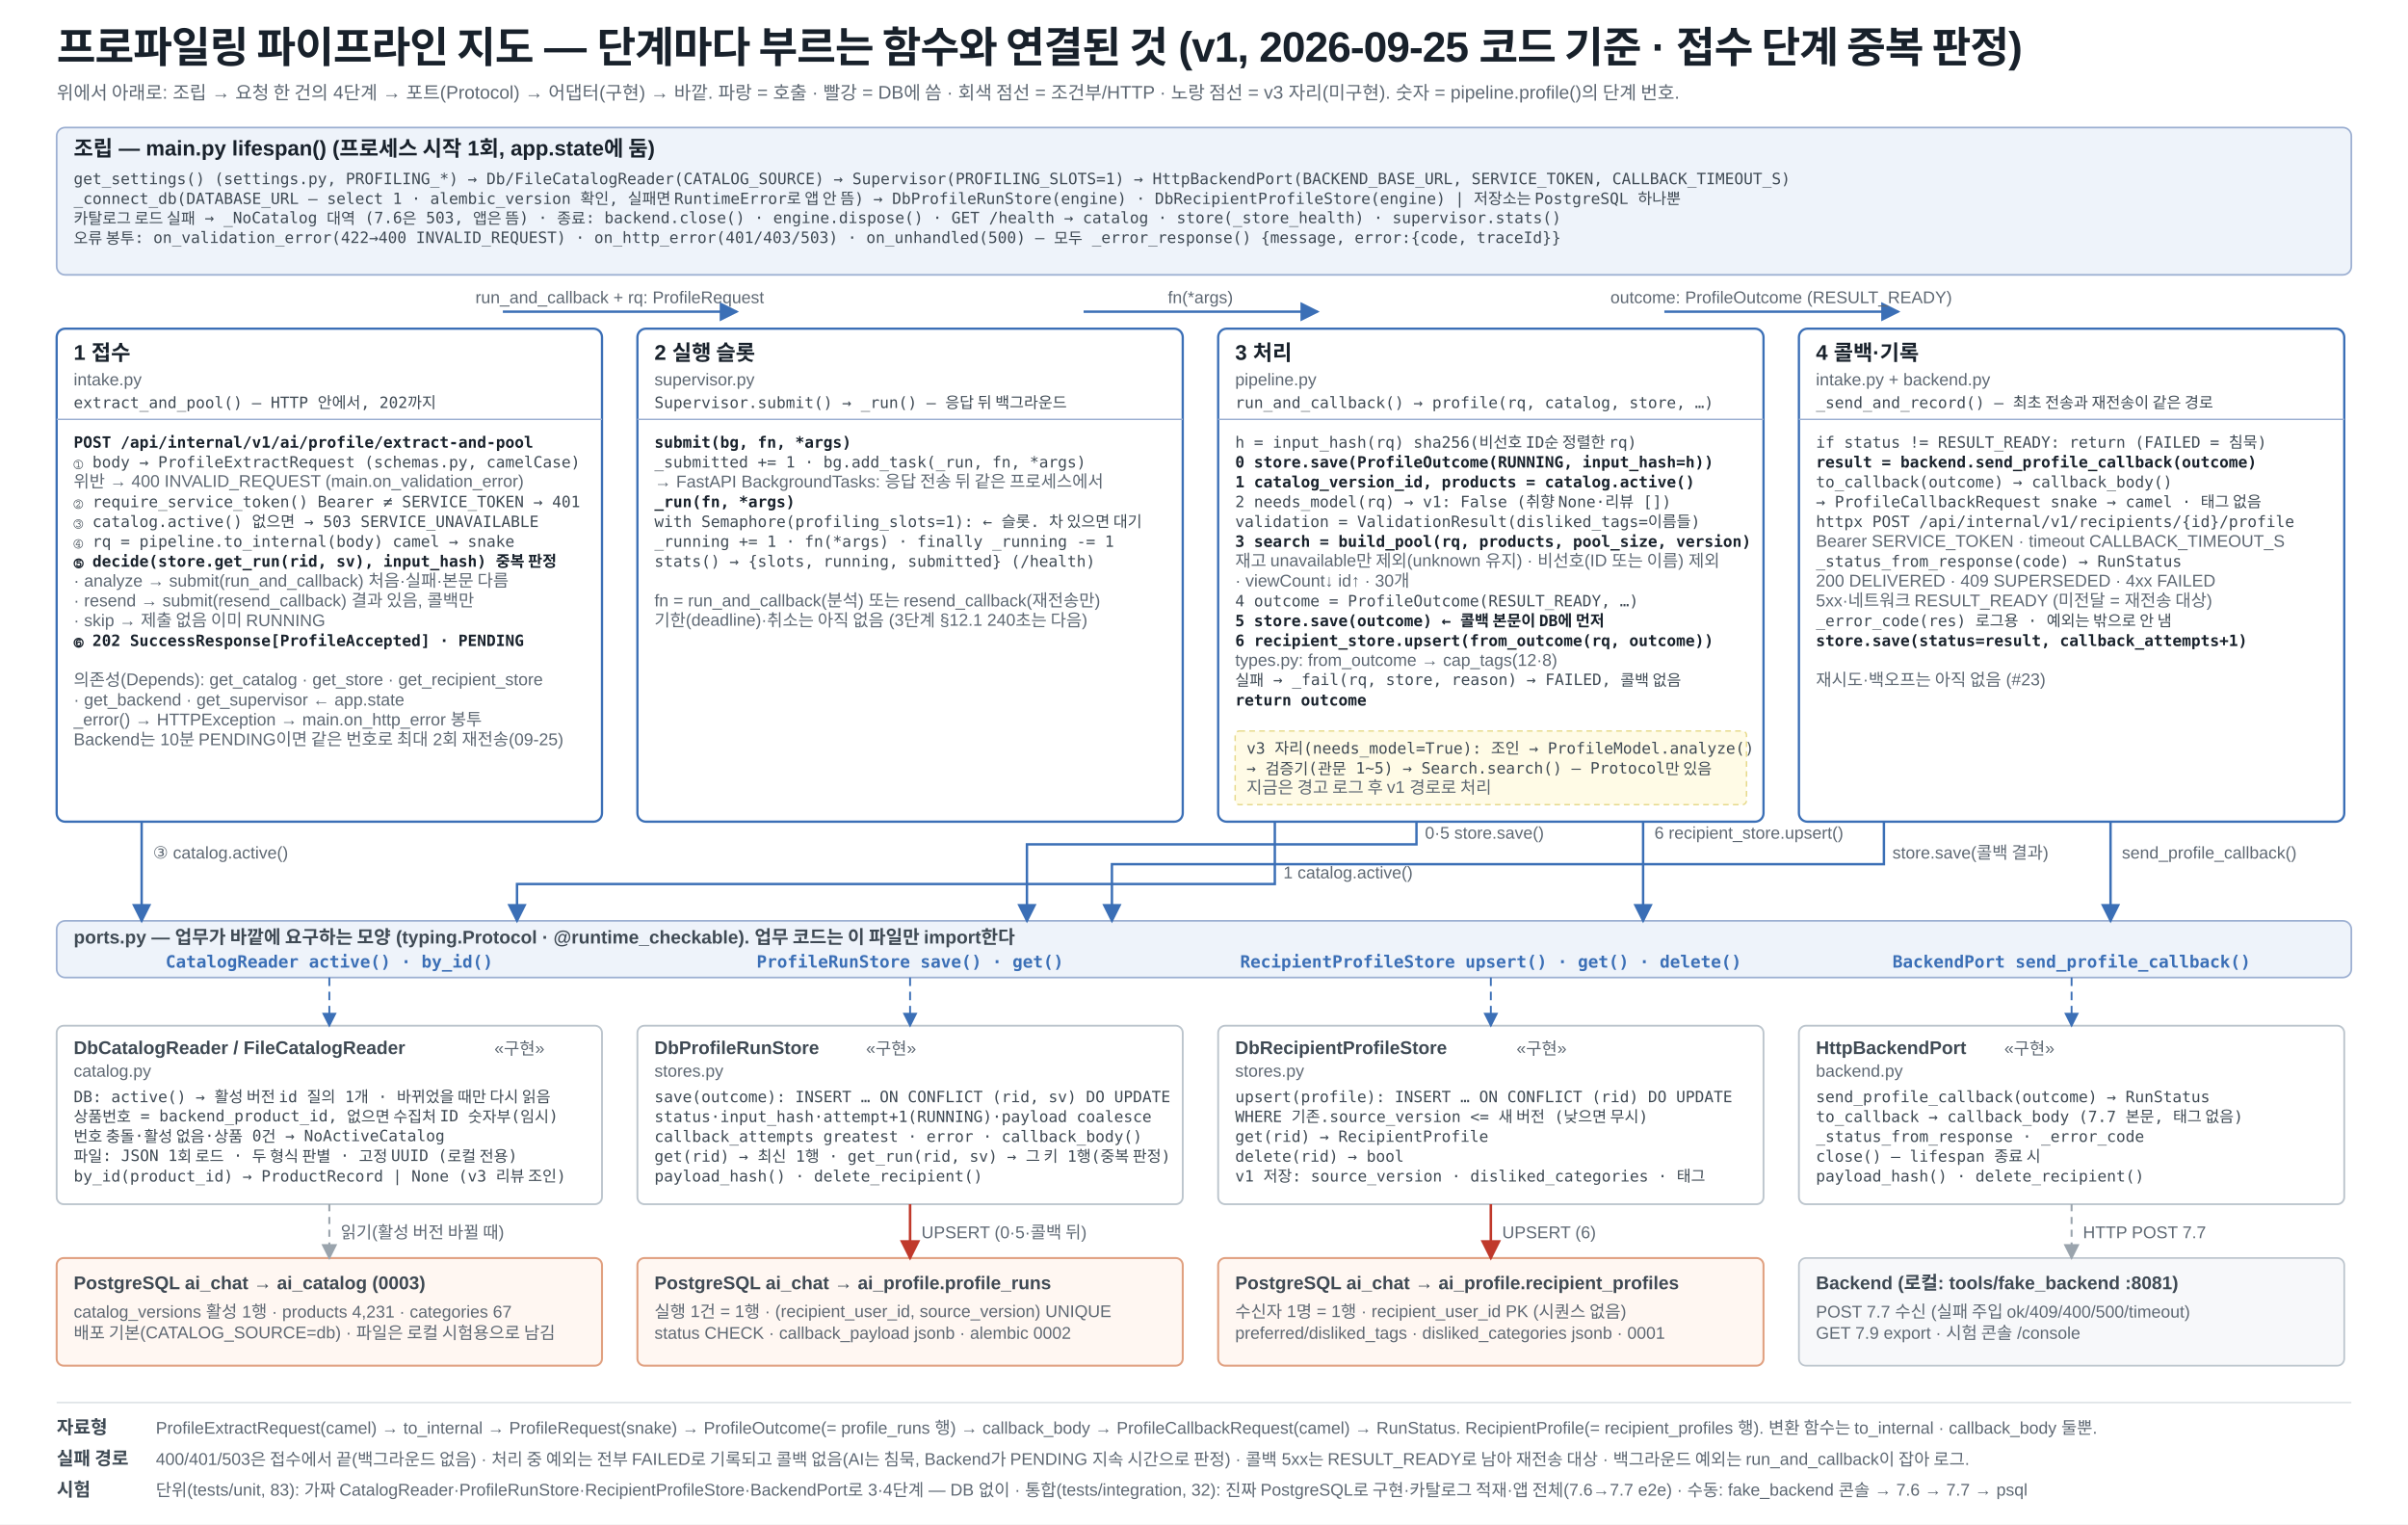
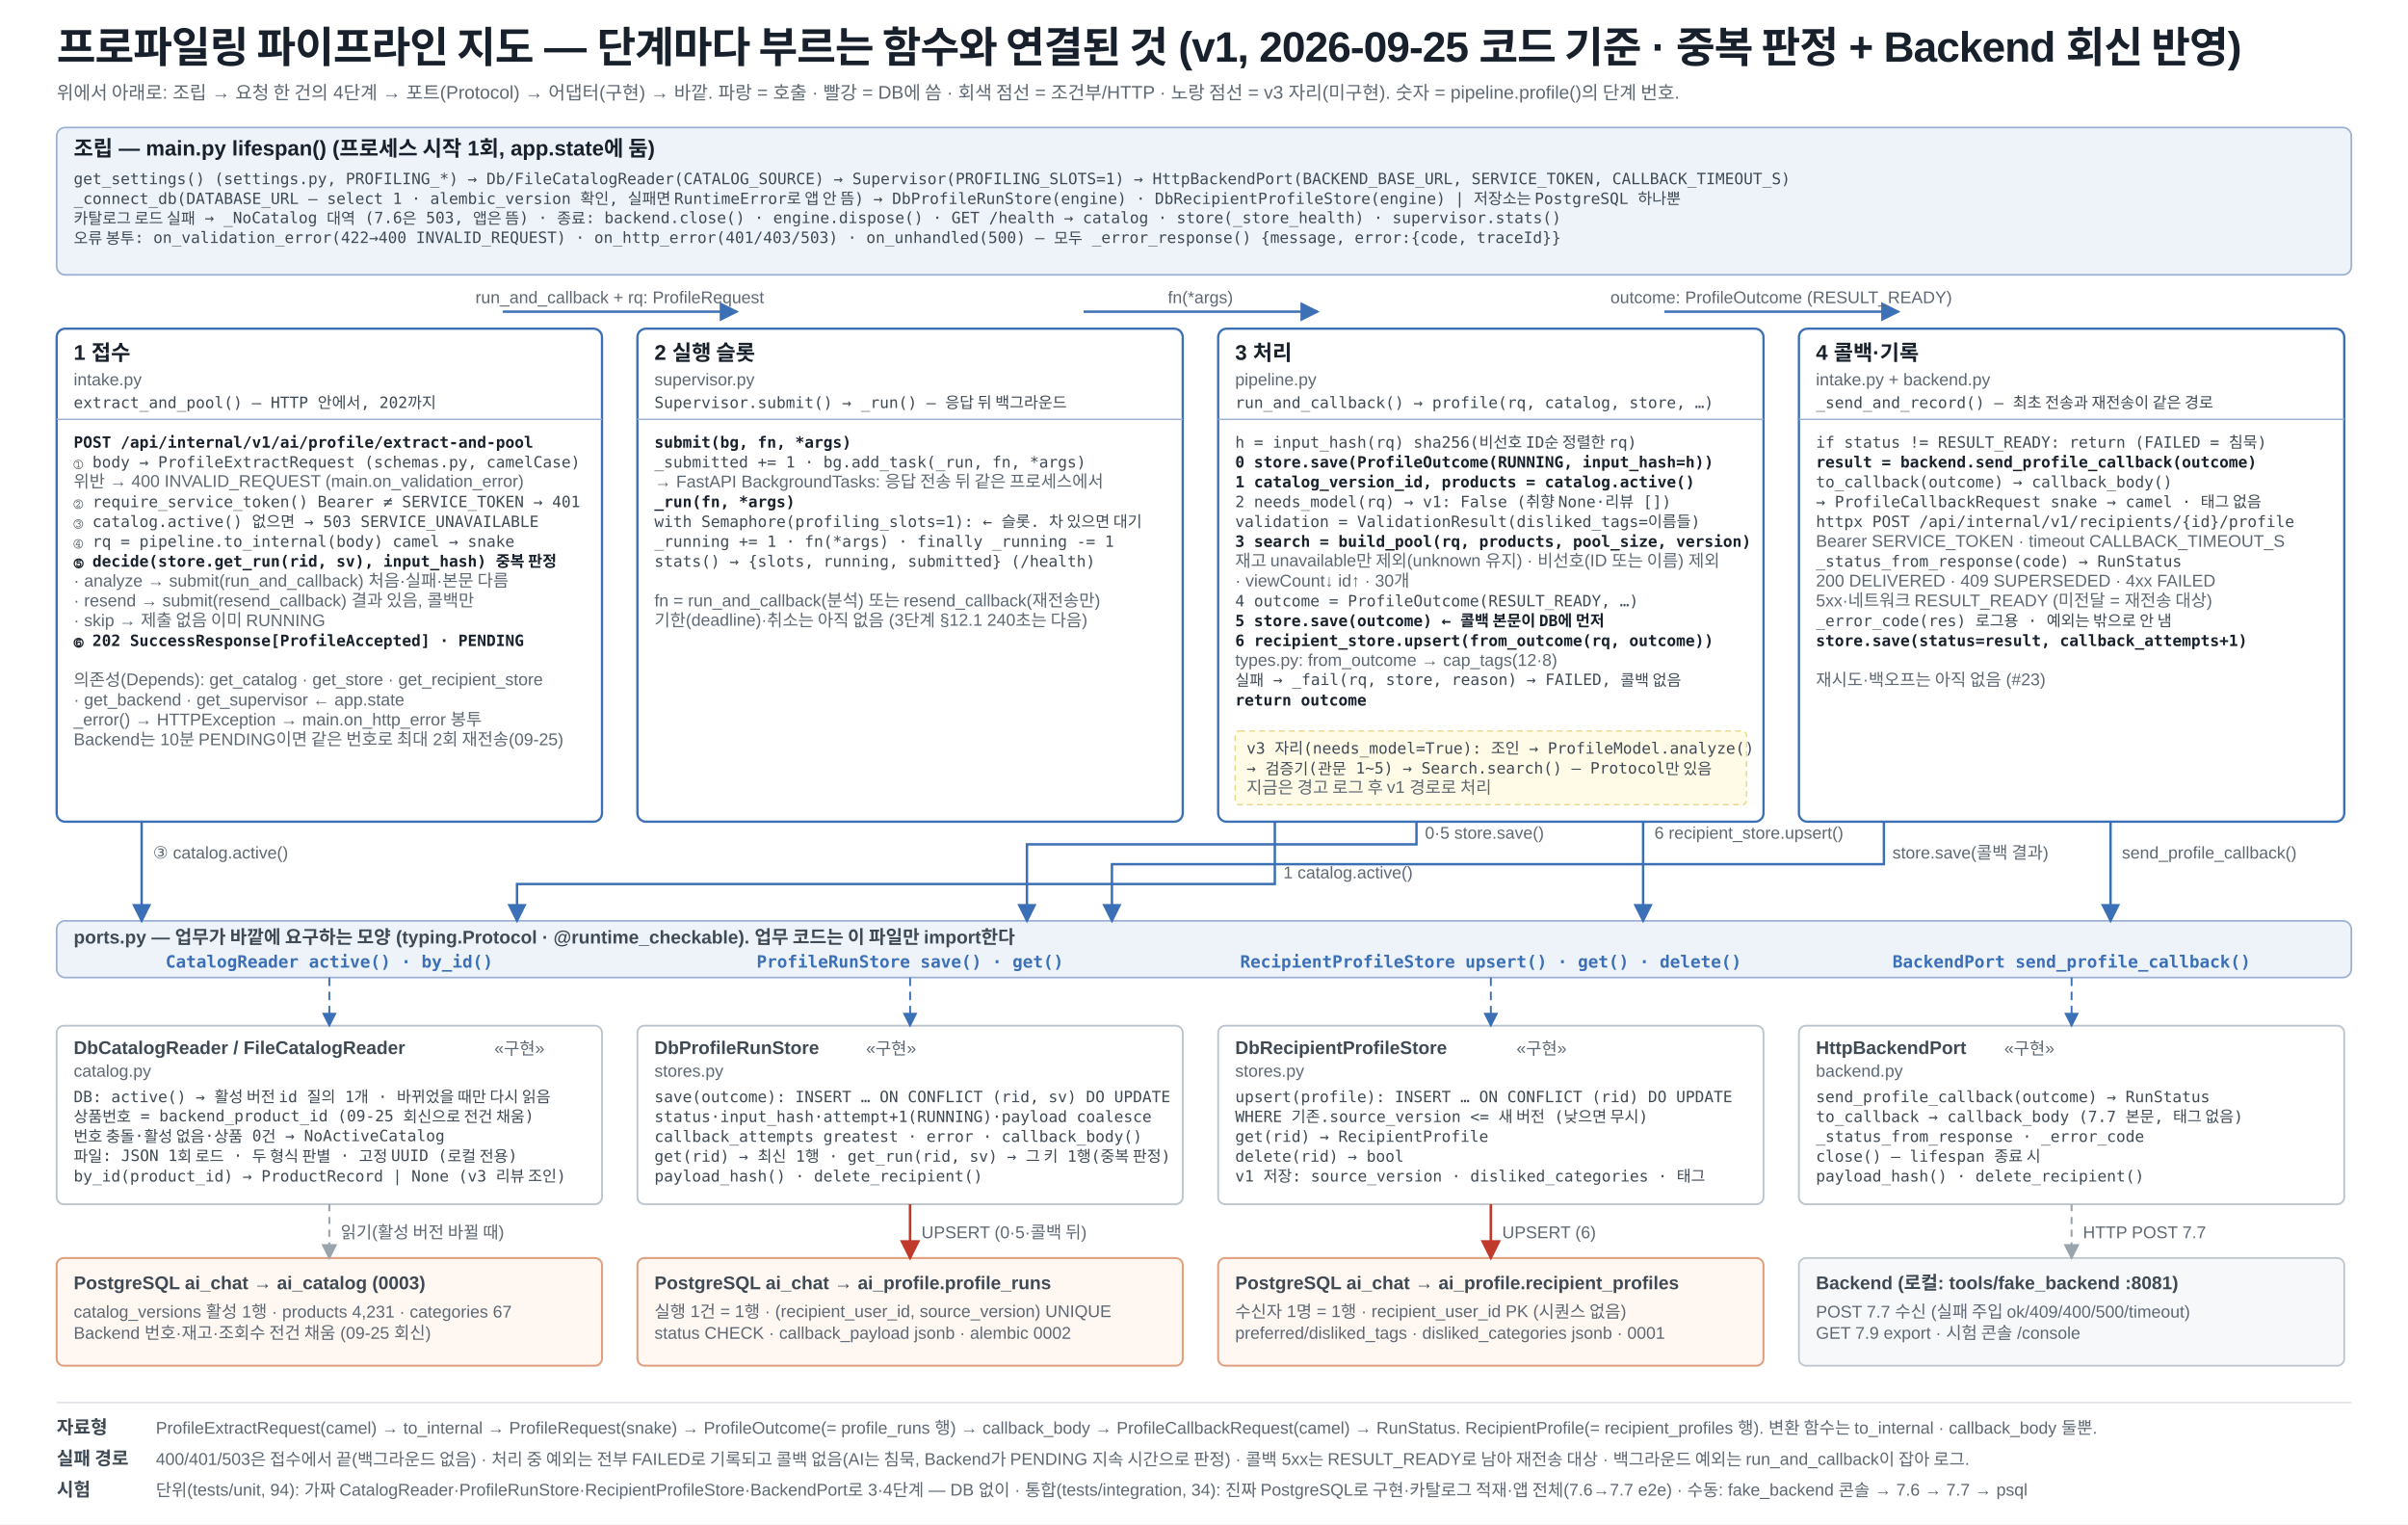
<svg xmlns="http://www.w3.org/2000/svg" width="3400" height="2152" viewBox="0 0 1700 1076" role="img">
  <defs>
    <marker id="a" markerWidth="8" markerHeight="8" refX="7" refY="4" orient="auto">
      <path d="M0 0 L8 4 L0 8 Z" fill="#3b6fb6" />
    </marker>
    <marker id="g" markerWidth="8" markerHeight="8" refX="7" refY="4" orient="auto">
      <path d="M0 0 L8 4 L0 8 Z" fill="#9aa4ad" />
    </marker>
    <marker id="w" markerWidth="8" markerHeight="8" refX="7" refY="4" orient="auto">
      <path d="M0 0 L8 4 L0 8 Z" fill="#c0392b" />
    </marker>
    <style>text{font-family:"Apple SD Gothic Neo","Noto Sans KR",Arial,sans-serif;fill:#18212b}.title{font-size:30px;font-weight:700;letter-spacing:-.6px}
.h{font-size:15px;font-weight:700}.h2{font-size:13px;font-weight:700;fill:#3f4a54}.sub{font-size:12px;fill:#5e6873}.msg{font-size:13px}
.mono{font-family:Menlo,ui-monospace,monospace;font-size:11px;fill:#3f4a54}.monob{font-family:Menlo,ui-monospace,monospace;font-size:11px;font-weight:700;fill:#18212b}
.small{font-size:13px;fill:#5e6873}.num{font-size:11px;font-weight:700;fill:#fff}.port{font-family:Menlo,ui-monospace,monospace;font-size:12px;font-weight:700;fill:#3b6fb6}
.call{fill:none;stroke:#3b6fb6;stroke-width:1.7;marker-end:url(#a)}.grey{fill:none;stroke:#9aa4ad;stroke-width:1.4;stroke-dasharray:5 4;marker-end:url(#g)}.write{fill:none;stroke:#c0392b;stroke-width:1.8;marker-end:url(#w)}
.impl{fill:none;stroke:#3b6fb6;stroke-width:1.3;stroke-dasharray:6 4;marker-end:url(#a)}
.box{fill:#fff;stroke:#bcc5cd;stroke-width:1.3}.stage{fill:#fff;stroke:#3b6fb6;stroke-width:1.6}.band{fill:#eef3fa;stroke:#9db0d2;stroke-width:1.2}.old{fill:#f7f8fa;stroke:#d5dbe0;stroke-width:1.2}
.db{fill:#fff7f2;stroke:#e0a080;stroke-width:1.4}.ext{fill:#f7f8fa;stroke:#bcc5cd;stroke-width:1.2}.v3{fill:#fffbe6;stroke:#e6d98a;stroke-width:1;stroke-dasharray:4 3}.rule{stroke:#d9dee3;stroke-width:1}</style>
  </defs>
  <rect width="1700" height="1076" fill="white" />
-   <text x="40" y="44" class="title">프로파일링 파이프라인 지도 — 단계마다 부르는 함수와 연결된 것 (v1, 2026-09-25 코드 기준 · 접수 단계 중복 판정)</text>
+   <text x="40" y="44" class="title">프로파일링 파이프라인 지도 — 단계마다 부르는 함수와 연결된 것 (v1, 2026-09-25 코드 기준 · 중복 판정 + Backend 회신 반영)</text>
  <text x="40" y="70" class="small">위에서 아래로: 조립 → 요청 한 건의 4단계 → 포트(Protocol) → 어댑터(구현) → 바깥. 파랑 = 호출 · 빨강 = DB에 씀 · 회색 점선 = 조건부/HTTP · 노랑 점선 = v3 자리(미구현). 숫자 = pipeline.profile()의 단계 번호.</text>
  <rect x="40" y="90" width="1620" height="104" rx="6" class="band" />
  <text x="52" y="110" class="h">조립 — main.py  lifespan()  (프로세스 시작 1회, app.state에 둠)</text>
  <text x="52" y="130" class="mono">get_settings() (settings.py, PROFILING_*)  →  Db/FileCatalogReader(CATALOG_SOURCE)  →  Supervisor(PROFILING_SLOTS=1)  →  HttpBackendPort(BACKEND_BASE_URL, SERVICE_TOKEN, CALLBACK_TIMEOUT_S)</text>
  <text x="52" y="144" class="mono">_connect_db(DATABASE_URL — select 1 · alembic_version 확인, 실패면 RuntimeError로 앱 안 뜸) → DbProfileRunStore(engine) · DbRecipientProfileStore(engine)   |   저장소는 PostgreSQL 하나뿐</text>
  <text x="52" y="158" class="mono">카탈로그 로드 실패 → _NoCatalog 대역 (7.6은 503, 앱은 뜸)    ·    종료: backend.close() · engine.dispose()    ·    GET /health → catalog · store(_store_health) · supervisor.stats()</text>
  <text x="52" y="172" class="mono">오류 봉투: on_validation_error(422→400 INVALID_REQUEST) · on_http_error(401/403/503) · on_unhandled(500) — 모두 _error_response() {message, error:{code, traceId}}</text>
  <rect x="40" y="232" width="385" height="348" rx="6" class="stage" />
  <text x="52" y="254" class="h">1  접수</text>
  <text x="52" y="272" class="sub">intake.py</text>
  <text x="52" y="288" class="mono">extract_and_pool()  — HTTP 안에서, 202까지</text>
  <line x1="40" y1="296" x2="425" y2="296" stroke="#9db0d2" />
  <rect x="450" y="232" width="385" height="348" rx="6" class="stage" />
  <text x="462" y="254" class="h">2  실행 슬롯</text>
  <text x="462" y="272" class="sub">supervisor.py</text>
  <text x="462" y="288" class="mono">Supervisor.submit() → _run()  — 응답 뒤 백그라운드</text>
  <line x1="450" y1="296" x2="835" y2="296" stroke="#9db0d2" />
  <rect x="860" y="232" width="385" height="348" rx="6" class="stage" />
  <text x="872" y="254" class="h">3  처리</text>
  <text x="872" y="272" class="sub">pipeline.py</text>
  <text x="872" y="288" class="mono">run_and_callback() → profile(rq, catalog, store, …)</text>
  <line x1="860" y1="296" x2="1245" y2="296" stroke="#9db0d2" />
  <rect x="1270" y="232" width="385" height="348" rx="6" class="stage" />
  <text x="1282" y="254" class="h">4  콜백·기록</text>
  <text x="1282" y="272" class="sub">intake.py + backend.py</text>
  <text x="1282" y="288" class="mono">_send_and_record()  — 최초 전송과 재전송이 같은 경로</text>
  <line x1="1270" y1="296" x2="1655" y2="296" stroke="#9db0d2" />
  <text x="52" y="316" class="monob">POST /api/internal/v1/ai/profile/extract-and-pool</text>
  <text x="52" y="330" class="mono">① body → ProfileExtractRequest  (schemas.py, camelCase)</text>
  <text x="52" y="344" class="sub">     위반 → 400 INVALID_REQUEST (main.on_validation_error)</text>
  <text x="52" y="358" class="mono">② require_service_token()  Bearer ≠ SERVICE_TOKEN → 401</text>
  <text x="52" y="372" class="mono">③ catalog.active()  없으면 → 503 SERVICE_UNAVAILABLE</text>
  <text x="52" y="386" class="mono">④ rq = pipeline.to_internal(body)   camel → snake</text>
  <text x="52" y="400" class="monob">⑤ decide(store.get_run(rid, sv), input_hash)  중복 판정</text>
  <text x="52" y="414" class="sub">· analyze → submit(run_and_callback)  처음·실패·본문 다름</text>
  <text x="52" y="428" class="sub">· resend  → submit(resend_callback)   결과 있음, 콜백만</text>
  <text x="52" y="442" class="sub">· skip    → 제출 없음                 이미 RUNNING</text>
  <text x="52" y="456" class="monob">⑥ 202 SuccessResponse[ProfileAccepted] · PENDING</text>
  <text x="52" y="470" class="mono" />
  <text x="52" y="484" class="sub">의존성(Depends): get_catalog · get_store · get_recipient_store</text>
  <text x="52" y="498" class="sub">· get_backend · get_supervisor  ← app.state</text>
  <text x="52" y="512" class="sub">_error() → HTTPException → main.on_http_error 봉투</text>
  <text x="52" y="526" class="sub">Backend는 10분 PENDING이면 같은 번호로 최대 2회 재전송(09-25)</text>
  <text x="462" y="316" class="monob">submit(bg, fn, *args)</text>
  <text x="462" y="330" class="mono">  _submitted += 1 · bg.add_task(_run, fn, *args)</text>
  <text x="462" y="344" class="sub">  → FastAPI BackgroundTasks: 응답 전송 뒤 같은 프로세스에서</text>
  <text x="462" y="358" class="monob">_run(fn, *args)</text>
  <text x="462" y="372" class="mono">  with Semaphore(profiling_slots=1):   ← 슬롯. 차 있으면 대기</text>
  <text x="462" y="386" class="mono">      _running += 1 · fn(*args) · finally _running -= 1</text>
  <text x="462" y="400" class="mono">stats() → {slots, running, submitted}   (/health)</text>
  <text x="462" y="414" class="mono" />
  <text x="462" y="428" class="sub">fn = run_and_callback(분석) 또는 resend_callback(재전송만)</text>
  <text x="462" y="442" class="sub">기한(deadline)·취소는 아직 없음 (3단계 §12.1 240초는 다음)</text>
  <text x="872" y="316" class="mono">h = input_hash(rq)   sha256(비선호 ID순 정렬한 rq)</text>
  <text x="872" y="330" class="monob">0  store.save(ProfileOutcome(RUNNING, input_hash=h))</text>
  <text x="872" y="344" class="monob">1  catalog_version_id, products = catalog.active()</text>
  <text x="872" y="358" class="mono">2  needs_model(rq) → v1: False (취향 None·리뷰 [])</text>
  <text x="872" y="372" class="mono">   validation = ValidationResult(disliked_tags=이름들)</text>
  <text x="872" y="386" class="monob">3  search = build_pool(rq, products, pool_size, version)</text>
  <text x="872" y="400" class="sub">   재고 unavailable만 제외(unknown 유지) · 비선호(ID 또는 이름) 제외</text>
  <text x="872" y="414" class="sub">   · viewCount↓ id↑ · 30개</text>
  <text x="872" y="428" class="mono">4  outcome = ProfileOutcome(RESULT_READY, …)</text>
  <text x="872" y="442" class="monob">5  store.save(outcome)      ← 콜백 본문이 DB에 먼저</text>
  <text x="872" y="456" class="monob">6  recipient_store.upsert(from_outcome(rq, outcome))</text>
  <text x="872" y="470" class="sub">   types.py: from_outcome → cap_tags(12·8)</text>
  <text x="872" y="484" class="mono">실패 → _fail(rq, store, reason) → FAILED, 콜백 없음</text>
  <text x="872" y="498" class="monob">return outcome</text>
  <rect x="872" y="516" width="361" height="52" rx="3" class="v3" />
  <text x="880" y="532" class="mono">v3 자리(needs_model=True): 조인 → ProfileModel.analyze()</text>
  <text x="880" y="546" class="mono">→ 검증기(관문 1~5) → Search.search() — Protocol만 있음</text>
  <text x="880" y="560" class="sub">지금은 경고 로그 후 v1 경로로 처리</text>
  <text x="1282" y="316" class="mono">if status != RESULT_READY: return  (FAILED = 침묵)</text>
  <text x="1282" y="330" class="monob">result = backend.send_profile_callback(outcome)</text>
  <text x="1282" y="344" class="mono">  to_callback(outcome) → callback_body()</text>
  <text x="1282" y="358" class="mono">    → ProfileCallbackRequest  snake → camel · 태그 없음</text>
  <text x="1282" y="372" class="mono">  httpx POST /api/internal/v1/recipients/{id}/profile</text>
  <text x="1282" y="386" class="sub">    Bearer SERVICE_TOKEN · timeout CALLBACK_TIMEOUT_S</text>
  <text x="1282" y="400" class="mono">  _status_from_response(code) → RunStatus</text>
  <text x="1282" y="414" class="sub">    200 DELIVERED · 409 SUPERSEDED · 4xx FAILED</text>
  <text x="1282" y="428" class="sub">    5xx·네트워크 RESULT_READY (미전달 = 재전송 대상)</text>
  <text x="1282" y="442" class="mono">  _error_code(res)  로그용 · 예외는 밖으로 안 냄</text>
  <text x="1282" y="456" class="monob">store.save(status=result, callback_attempts+1)</text>
  <text x="1282" y="470" class="mono" />
  <text x="1282" y="484" class="sub">재시도·백오프는 아직 없음 (#23)</text>
  <path d="M355 220 H520" class="call" />
  <text x="437.5" y="214" class="sub" text-anchor="middle">run_and_callback + rq: ProfileRequest</text>
  <path d="M765 220 H930" class="call" />
  <text x="847.5" y="214" class="sub" text-anchor="middle">fn(*args)</text>
  <path d="M1175 220 H1340" class="call" />
  <text x="1257.5" y="214" class="sub" text-anchor="middle">outcome: ProfileOutcome (RESULT_READY)</text>
  <rect x="40" y="650" width="1620" height="40" rx="6" class="band" />
  <text x="52" y="666" class="h2">ports.py — 업무가 바깥에 요구하는 모양 (typing.Protocol · @runtime_checkable). 업무 코드는 이 파일만 import한다</text>
  <text x="232.5" y="683" class="port" text-anchor="middle">CatalogReader  active() · by_id()</text>
  <text x="642.5" y="683" class="port" text-anchor="middle">ProfileRunStore  save() · get()</text>
  <text x="1052.5" y="683" class="port" text-anchor="middle">RecipientProfileStore  upsert() · get() · delete()</text>
  <text x="1462.5" y="683" class="port" text-anchor="middle">BackendPort  send_profile_callback()</text>
  <path d="M100 580 V650" class="call" />
  <text x="108" y="606" class="sub">③ catalog.active()</text>
  <path d="M1000 580 V596 H725 V650" class="call" />
  <text x="1006" y="592" class="sub">0·5 store.save()</text>
  <path d="M1330 580 V610 H785 V650" class="call" />
  <text x="1336" y="606" class="sub">store.save(콜백 결과)</text>
  <path d="M900 580 V624 H365 V650" class="call" />
  <text x="906" y="620" class="sub">1 catalog.active()</text>
  <path d="M1160 580 V650" class="call" />
  <text x="1168" y="592" class="sub">6 recipient_store.upsert()</text>
  <path d="M1490 580 V650" class="call" />
  <text x="1498" y="606" class="sub">send_profile_callback()</text>
  <rect x="40" y="724" width="385" height="126" rx="5" class="box" />
  <text x="52" y="744" class="h2">DbCatalogReader / FileCatalogReader</text>
  <text x="349.0" y="744" class="sub">«구현»</text>
  <text x="52" y="760" class="sub">catalog.py</text>
  <text x="52" y="778" class="mono">DB: active() → 활성 버전 id 질의 1개 · 바뀌었을 때만 다시 읽음</text>
-   <text x="52" y="792" class="mono">  상품번호 = backend_product_id, 없으면 수집처 ID 숫자부(임시)</text>
+   <text x="52" y="792" class="mono">  상품번호 = backend_product_id (09-25 회신으로 전건 채움)</text>
  <text x="52" y="806" class="mono">  번호 충돌·활성 없음·상품 0건 → NoActiveCatalog</text>
  <text x="52" y="820" class="mono">파일: JSON 1회 로드 · 두 형식 판별 · 고정 UUID (로컬 전용)</text>
  <text x="52" y="834" class="mono">by_id(product_id) → ProductRecord | None  (v3 리뷰 조인)</text>
  <path d="M232.5 690 V724" class="impl" />
  <rect x="450" y="724" width="385" height="126" rx="5" class="box" />
  <text x="462" y="744" class="h2">DbProfileRunStore</text>
  <text x="611.4" y="744" class="sub">«구현»</text>
  <text x="462" y="760" class="sub">stores.py</text>
  <text x="462" y="778" class="mono">save(outcome): INSERT … ON CONFLICT (rid, sv) DO UPDATE</text>
  <text x="462" y="792" class="mono">  status·input_hash·attempt+1(RUNNING)·payload coalesce</text>
  <text x="462" y="806" class="mono">  callback_attempts greatest · error · callback_body()</text>
  <text x="462" y="820" class="mono">get(rid) → 최신 1행 · get_run(rid, sv) → 그 키 1행(중복 판정)</text>
  <text x="462" y="834" class="mono">payload_hash() · delete_recipient()</text>
  <path d="M642.5 690 V724" class="impl" />
  <rect x="860" y="724" width="385" height="126" rx="5" class="box" />
  <text x="872" y="744" class="h2">DbRecipientProfileStore</text>
  <text x="1070.6" y="744" class="sub">«구현»</text>
  <text x="872" y="760" class="sub">stores.py</text>
  <text x="872" y="778" class="mono">upsert(profile): INSERT … ON CONFLICT (rid) DO UPDATE</text>
  <text x="872" y="792" class="mono">  WHERE 기존.source_version &lt;= 새 버전 (낮으면 무시)</text>
  <text x="872" y="806" class="mono">get(rid) → RecipientProfile</text>
  <text x="872" y="820" class="mono">delete(rid) → bool</text>
  <text x="872" y="834" class="mono">v1 저장: source_version · disliked_categories · 태그</text>
  <path d="M1052.5 690 V724" class="impl" />
  <rect x="1270" y="724" width="385" height="126" rx="5" class="box" />
  <text x="1282" y="744" class="h2">HttpBackendPort</text>
  <text x="1415.0" y="744" class="sub">«구현»</text>
  <text x="1282" y="760" class="sub">backend.py</text>
  <text x="1282" y="778" class="mono">send_profile_callback(outcome) → RunStatus</text>
  <text x="1282" y="792" class="mono">  to_callback → callback_body (7.7 본문, 태그 없음)</text>
  <text x="1282" y="806" class="mono">  _status_from_response · _error_code</text>
  <text x="1282" y="820" class="mono">close() — lifespan 종료 시</text>
  <text x="1282" y="834" class="mono">payload_hash() · delete_recipient()</text>
  <path d="M1462.5 690 V724" class="impl" />
  <rect x="40" y="888" width="385" height="76" rx="5" class="db" />
  <text x="52" y="910" class="h2">PostgreSQL  ai_chat → ai_catalog (0003)</text>
  <text x="52" y="930" class="sub">catalog_versions 활성 1행 · products 4,231 · categories 67</text>
-   <text x="52" y="945" class="sub">배포 기본(CATALOG_SOURCE=db) · 파일은 로컬 시험용으로 남김</text>
+   <text x="52" y="945" class="sub">Backend 번호·재고·조회수 전건 채움 (09-25 회신)</text>
  <rect x="450" y="888" width="385" height="76" rx="5" class="db" />
  <text x="462" y="910" class="h2">PostgreSQL  ai_chat → ai_profile.profile_runs</text>
  <text x="462" y="930" class="sub">실행 1건 = 1행 · (recipient_user_id, source_version) UNIQUE</text>
  <text x="462" y="945" class="sub">status CHECK · callback_payload jsonb · alembic 0002</text>
  <rect x="860" y="888" width="385" height="76" rx="5" class="db" />
  <text x="872" y="910" class="h2">PostgreSQL  ai_chat → ai_profile.recipient_profiles</text>
  <text x="872" y="930" class="sub">수신자 1명 = 1행 · recipient_user_id PK (시퀀스 없음)</text>
  <text x="872" y="945" class="sub">preferred/disliked_tags · disliked_categories jsonb · 0001</text>
  <rect x="1270" y="888" width="385" height="76" rx="5" class="ext" />
  <text x="1282" y="910" class="h2">Backend  (로컬: tools/fake_backend  :8081)</text>
  <text x="1282" y="930" class="sub">POST 7.7 수신 (실패 주입 ok/409/400/500/timeout)</text>
  <text x="1282" y="945" class="sub">GET 7.9 export · 시험 콘솔 /console</text>
  <path d="M232.5 850 V888" class="grey" />
  <text x="240.5" y="874" class="sub">읽기(활성 버전 바뀔 때)</text>
  <path d="M642.5 850 V888" class="write" />
  <text x="650.5" y="874" class="sub">UPSERT (0·5·콜백 뒤)</text>
  <path d="M1052.5 850 V888" class="write" />
  <text x="1060.5" y="874" class="sub">UPSERT (6)</text>
  <path d="M1462.5 850 V888" class="grey" />
  <text x="1470.5" y="874" class="sub">HTTP POST 7.7</text>
  <line x1="40" y1="990" x2="1660" y2="990" class="rule" />
  <text x="40" y="1012" class="h2">자료형</text>
  <text x="110" y="1012" class="sub">ProfileExtractRequest(camel) → to_internal → ProfileRequest(snake) → ProfileOutcome(= profile_runs 행) → callback_body → ProfileCallbackRequest(camel) → RunStatus.   RecipientProfile(= recipient_profiles 행).   변환 함수는 to_internal · callback_body 둘뿐.</text>
  <text x="40" y="1034" class="h2">실패 경로</text>
  <text x="110" y="1034" class="sub">400/401/503은 접수에서 끝(백그라운드 없음) · 처리 중 예외는 전부 FAILED로 기록되고 콜백 없음(AI는 침묵, Backend가 PENDING 지속 시간으로 판정) · 콜백 5xx는 RESULT_READY로 남아 재전송 대상 · 백그라운드 예외는 run_and_callback이 잡아 로그.</text>
  <text x="40" y="1056" class="h2">시험</text>
-   <text x="110" y="1056" class="sub">단위(tests/unit, 83): 가짜 CatalogReader·ProfileRunStore·RecipientProfileStore·BackendPort로 3·4단계 — DB 없이   ·   통합(tests/integration, 32): 진짜 PostgreSQL로 구현·카탈로그 적재·앱 전체(7.6→7.7 e2e)   ·   수동: fake_backend 콘솔 → 7.6 → 7.7 → psql</text>
+   <text x="110" y="1056" class="sub">단위(tests/unit, 94): 가짜 CatalogReader·ProfileRunStore·RecipientProfileStore·BackendPort로 3·4단계 — DB 없이   ·   통합(tests/integration, 34): 진짜 PostgreSQL로 구현·카탈로그 적재·앱 전체(7.6→7.7 e2e)   ·   수동: fake_backend 콘솔 → 7.6 → 7.7 → psql</text>
</svg>
